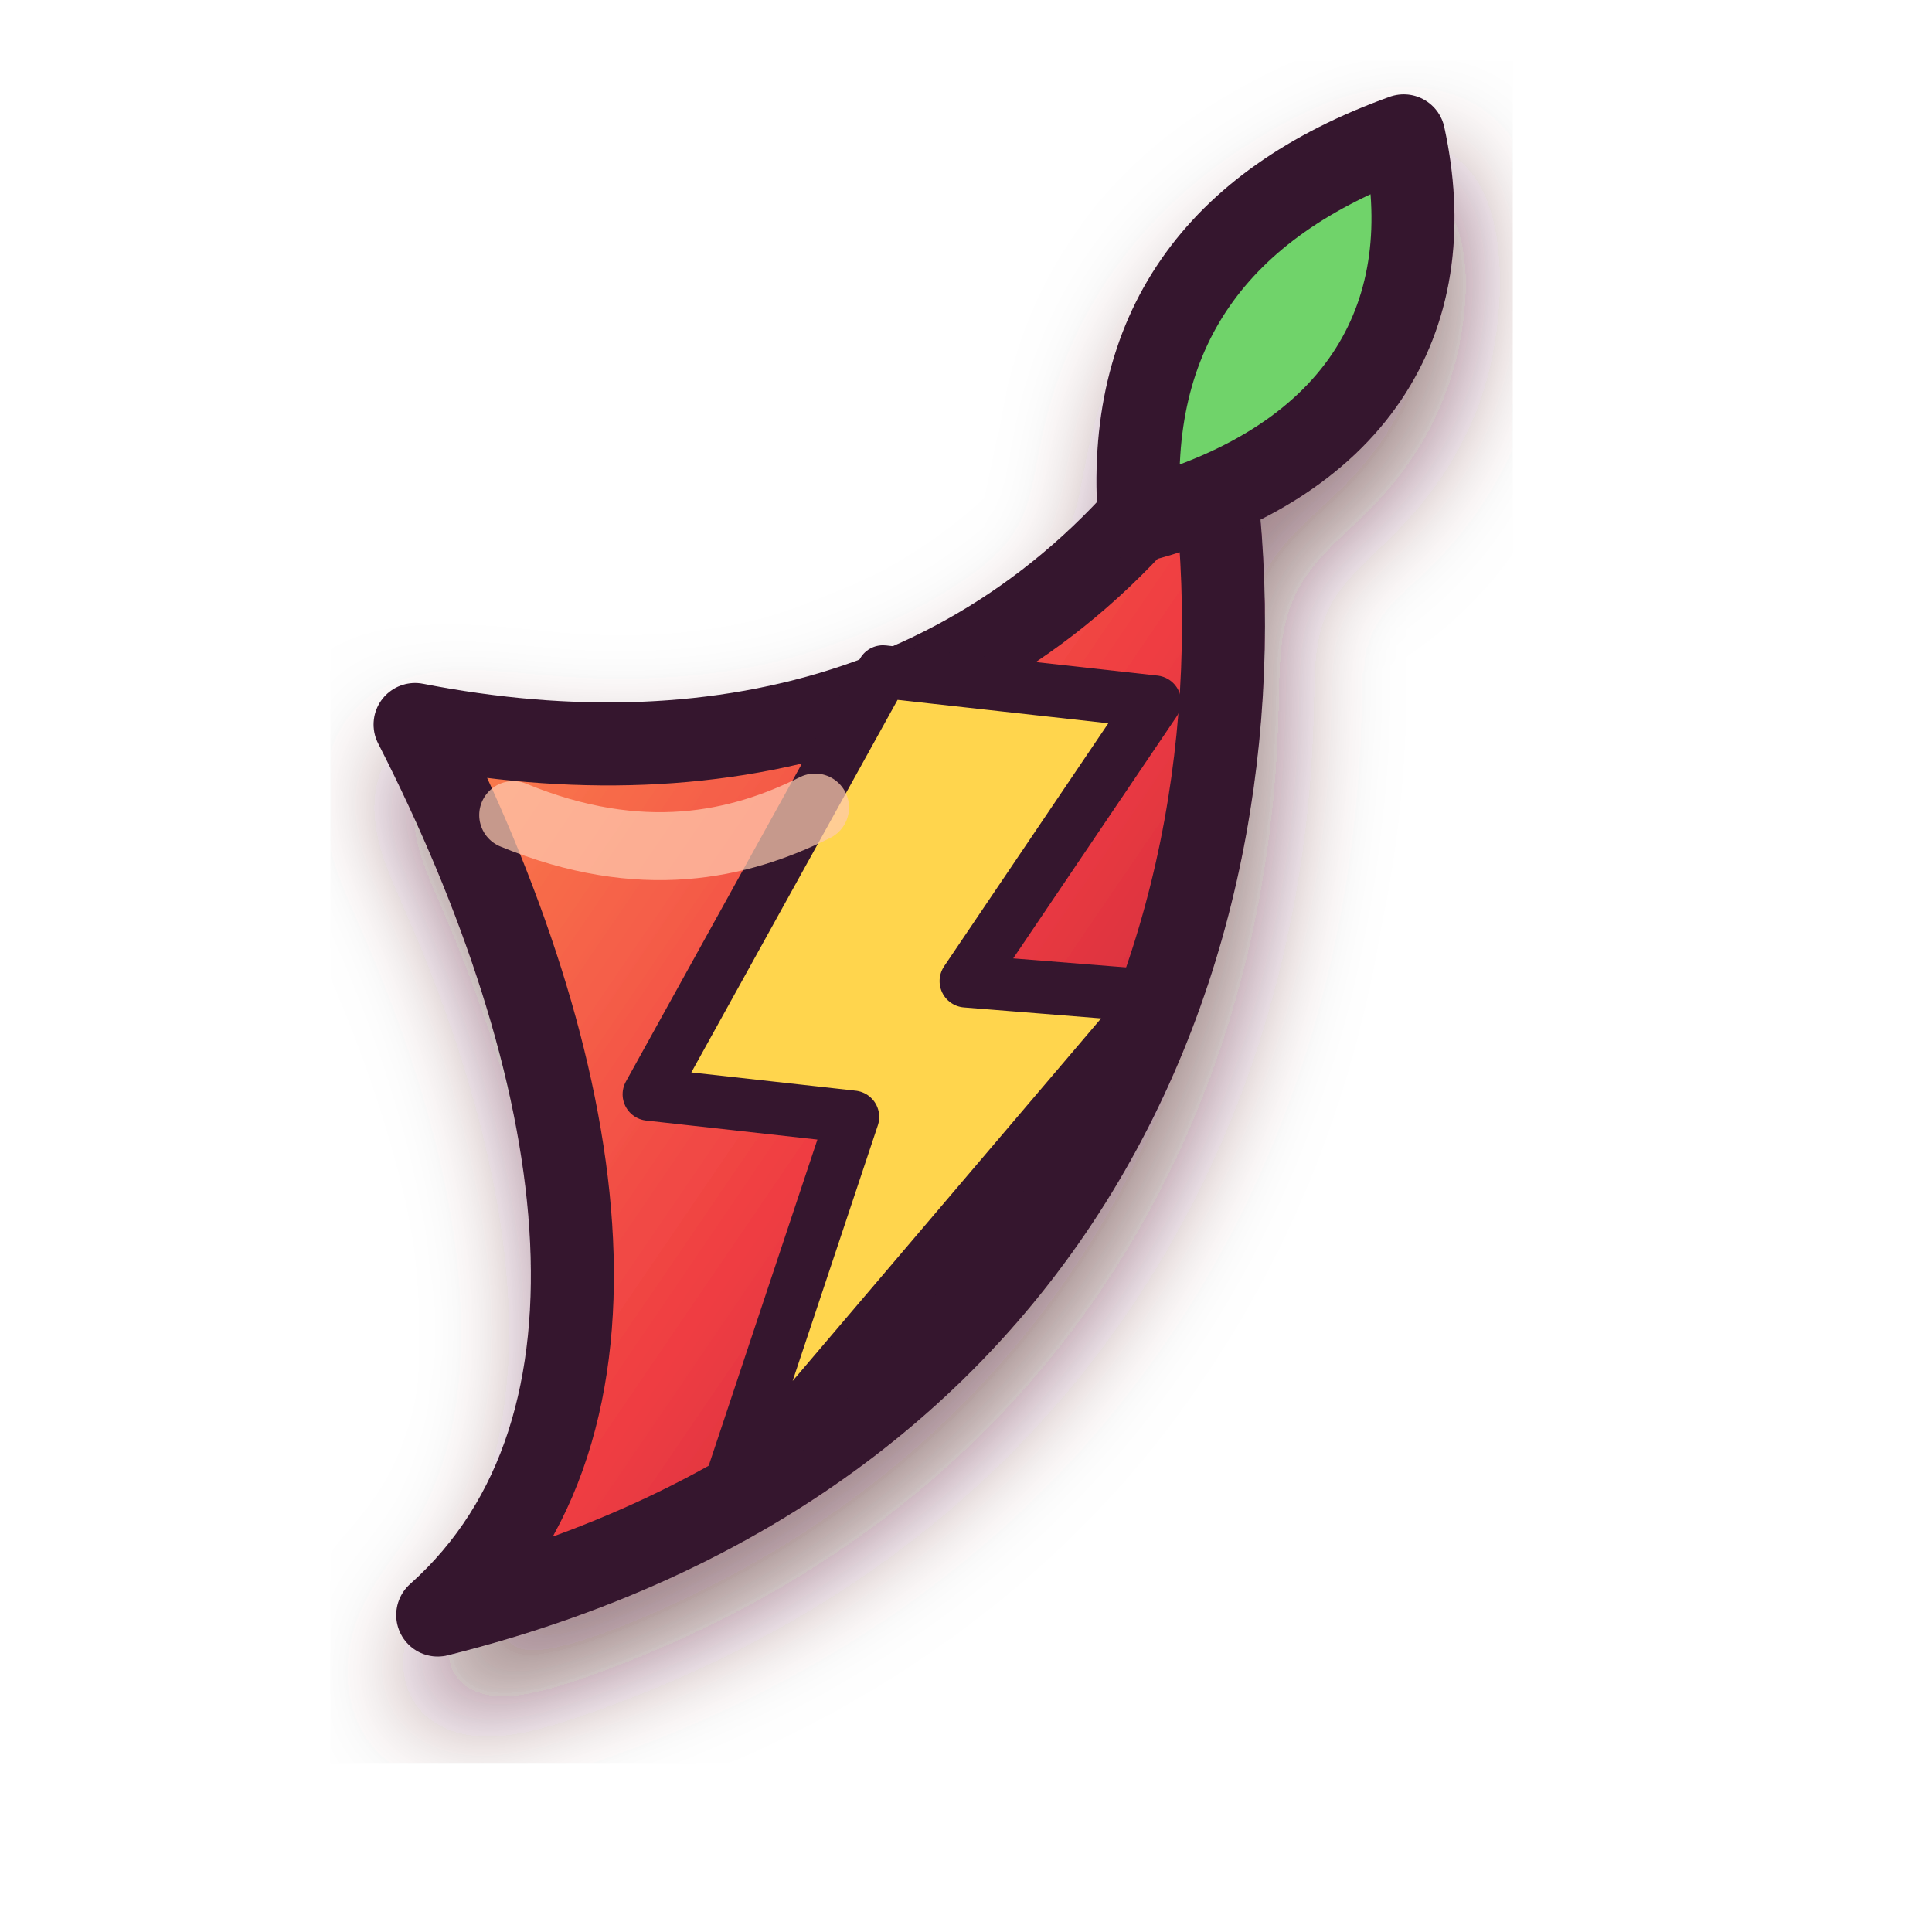
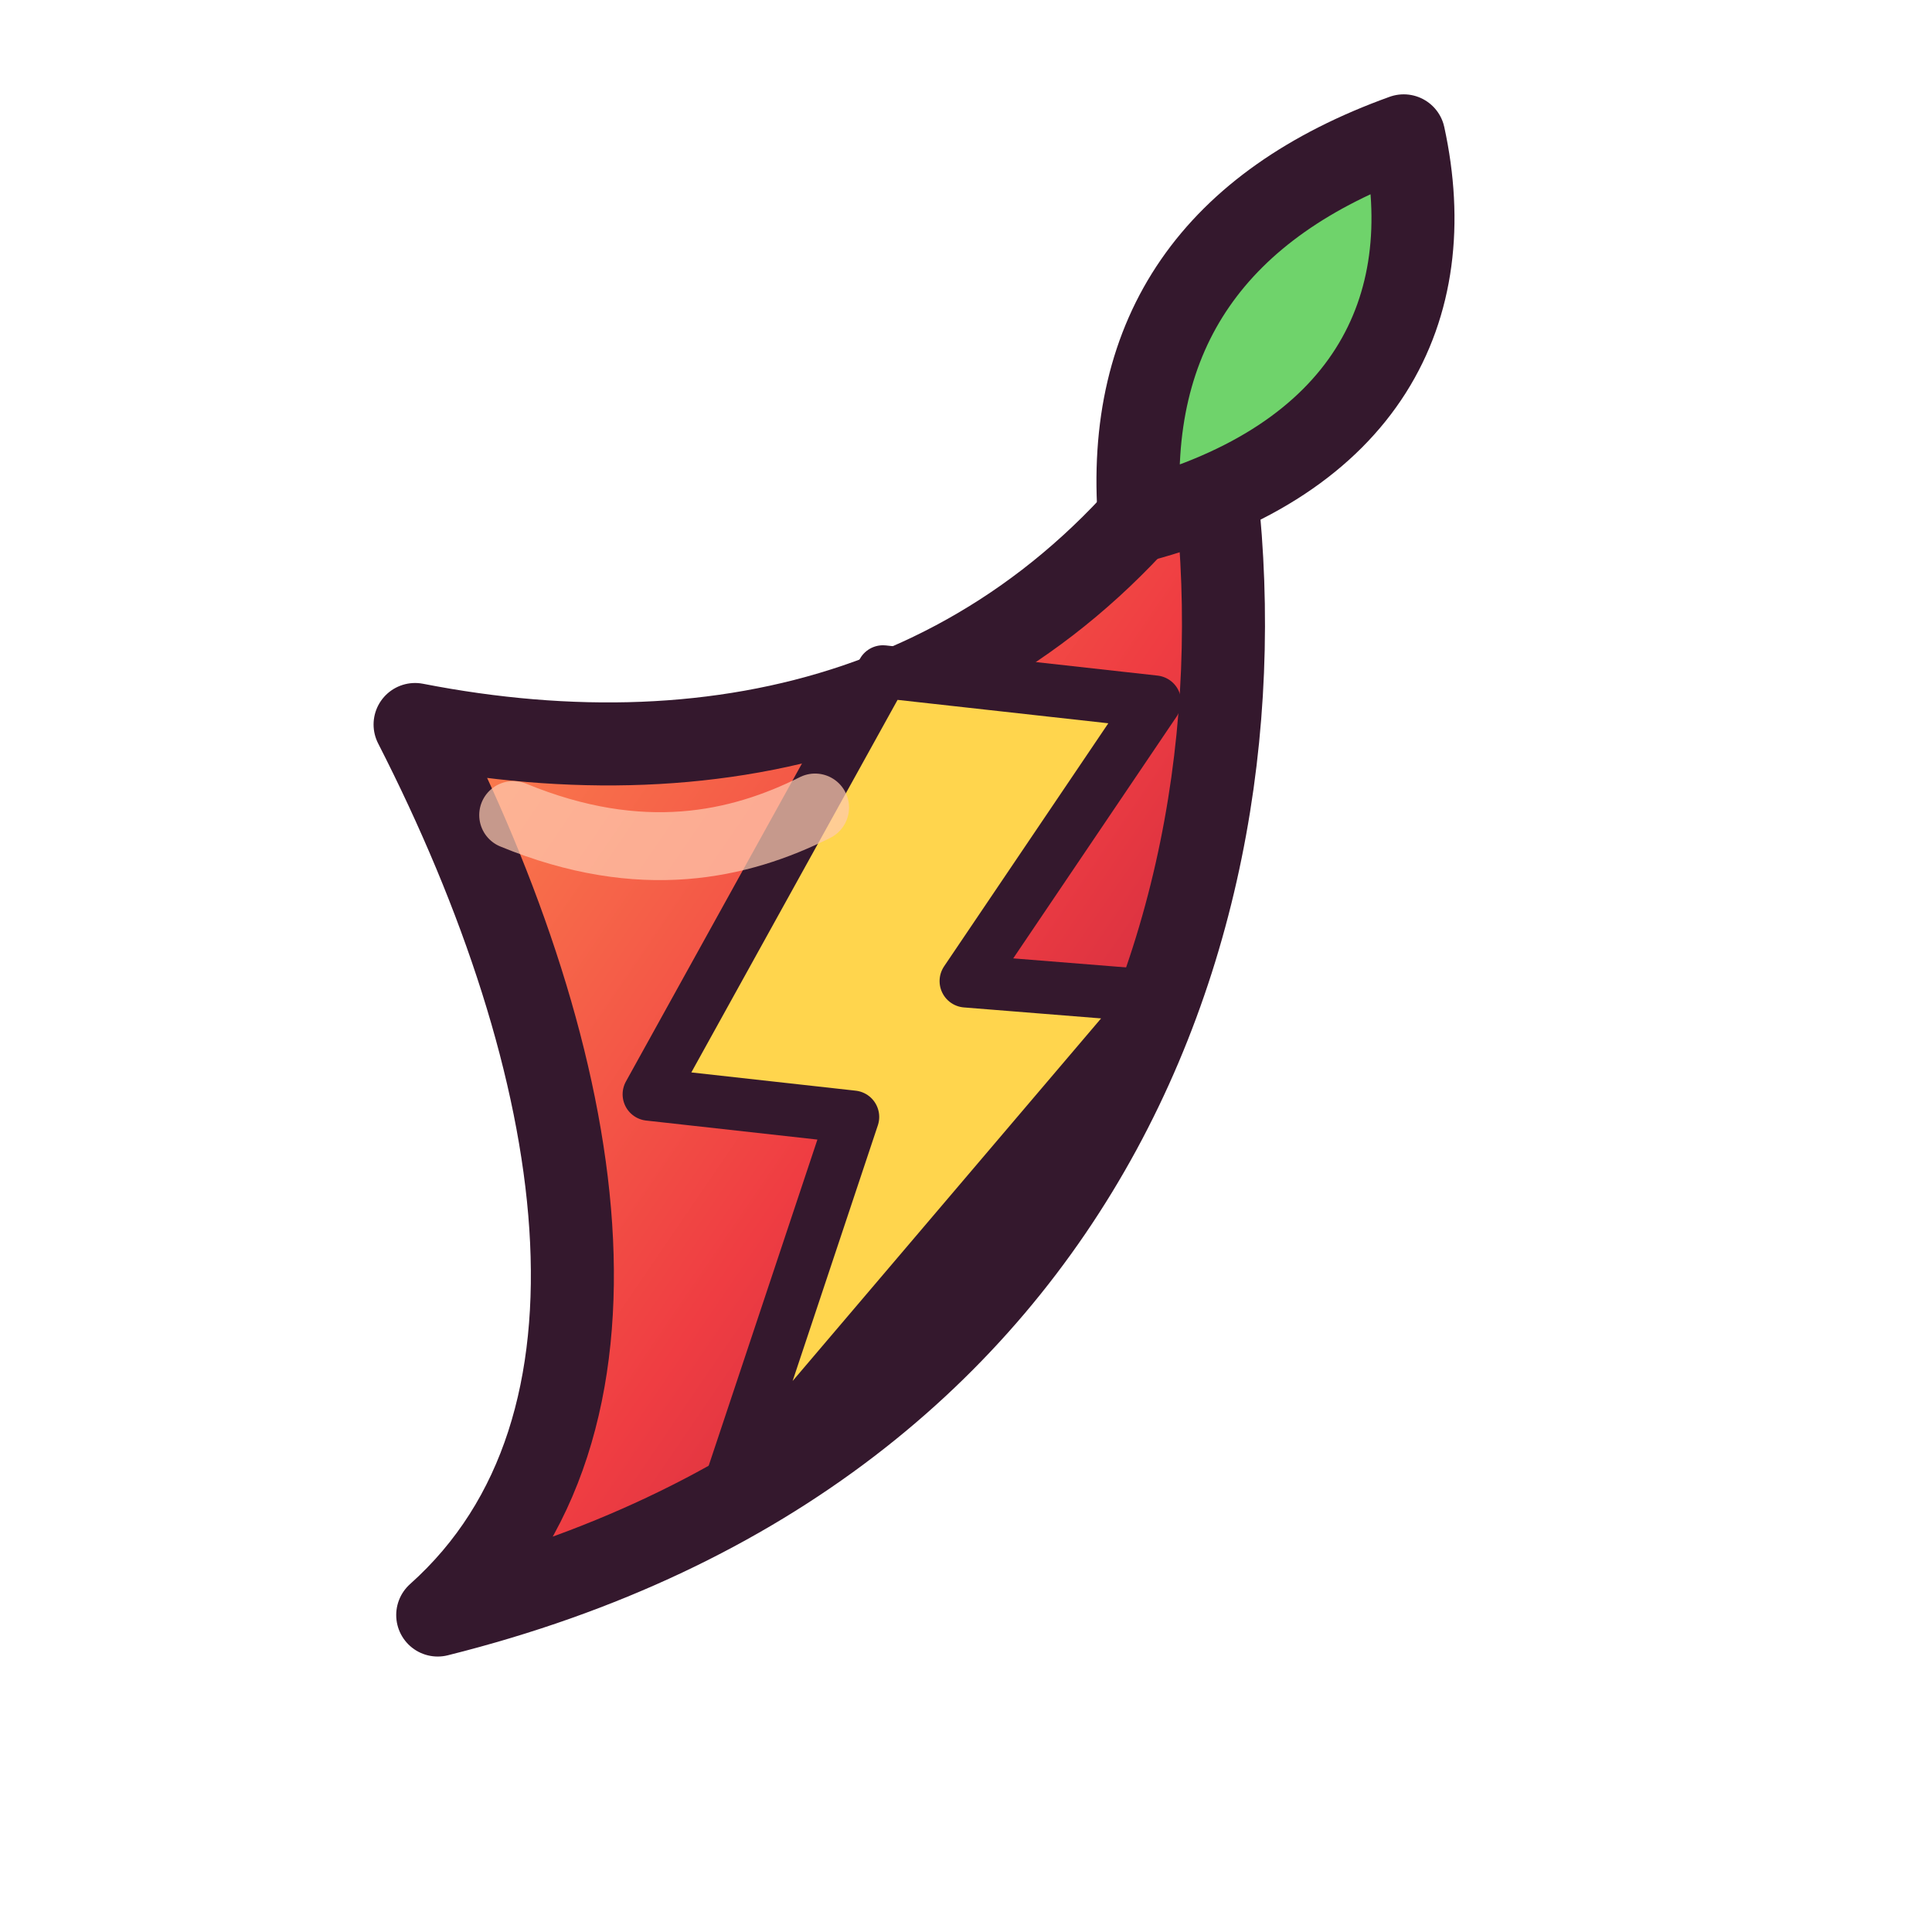
- <svg xmlns="http://www.w3.org/2000/svg" viewBox="0 0 256 256">
+ <svg xmlns="http://www.w3.org/2000/svg" width="256" height="256" viewBox="0 0 256 256">
  <defs>
    <linearGradient id="r" x1="0" y1="0" x2="1" y2="1">
      <stop stop-color="#ff9852" />
      <stop offset=".55" stop-color="#ef3d42" />
      <stop offset="1" stop-color="#a9173e" />
    </linearGradient>
    <filter id="s">
      <feDropShadow dy="8" stdDeviation="7" flood-color="#4c1324" flood-opacity=".55" />
    </filter>
  </defs>
-   <g filter="url(#s)" stroke="#34182d" stroke-width="11" stroke-linejoin="round">
+   <g stroke="#34182d" stroke-width="11" stroke-linejoin="round">
    <path fill="url(#r)" d="M55 96c41 8 80-2 105-39 10 60-14 135-102 157 28-25 20-73-3-118z" />
    <path fill="#6fd36b" d="M151 69c-2-25 10-42 35-51 5 23-5 43-35 51z" />
    <path fill="#ffd54d" d="M117 89l36 4-25 37 25 2-57 67 17-51-27-3z" stroke-width="7" />
    <path d="M68 108c17 7 30 4 40-1" fill="none" stroke="#ffcab0" stroke-width="9" stroke-linecap="round" opacity=".72" />
  </g>
</svg>
